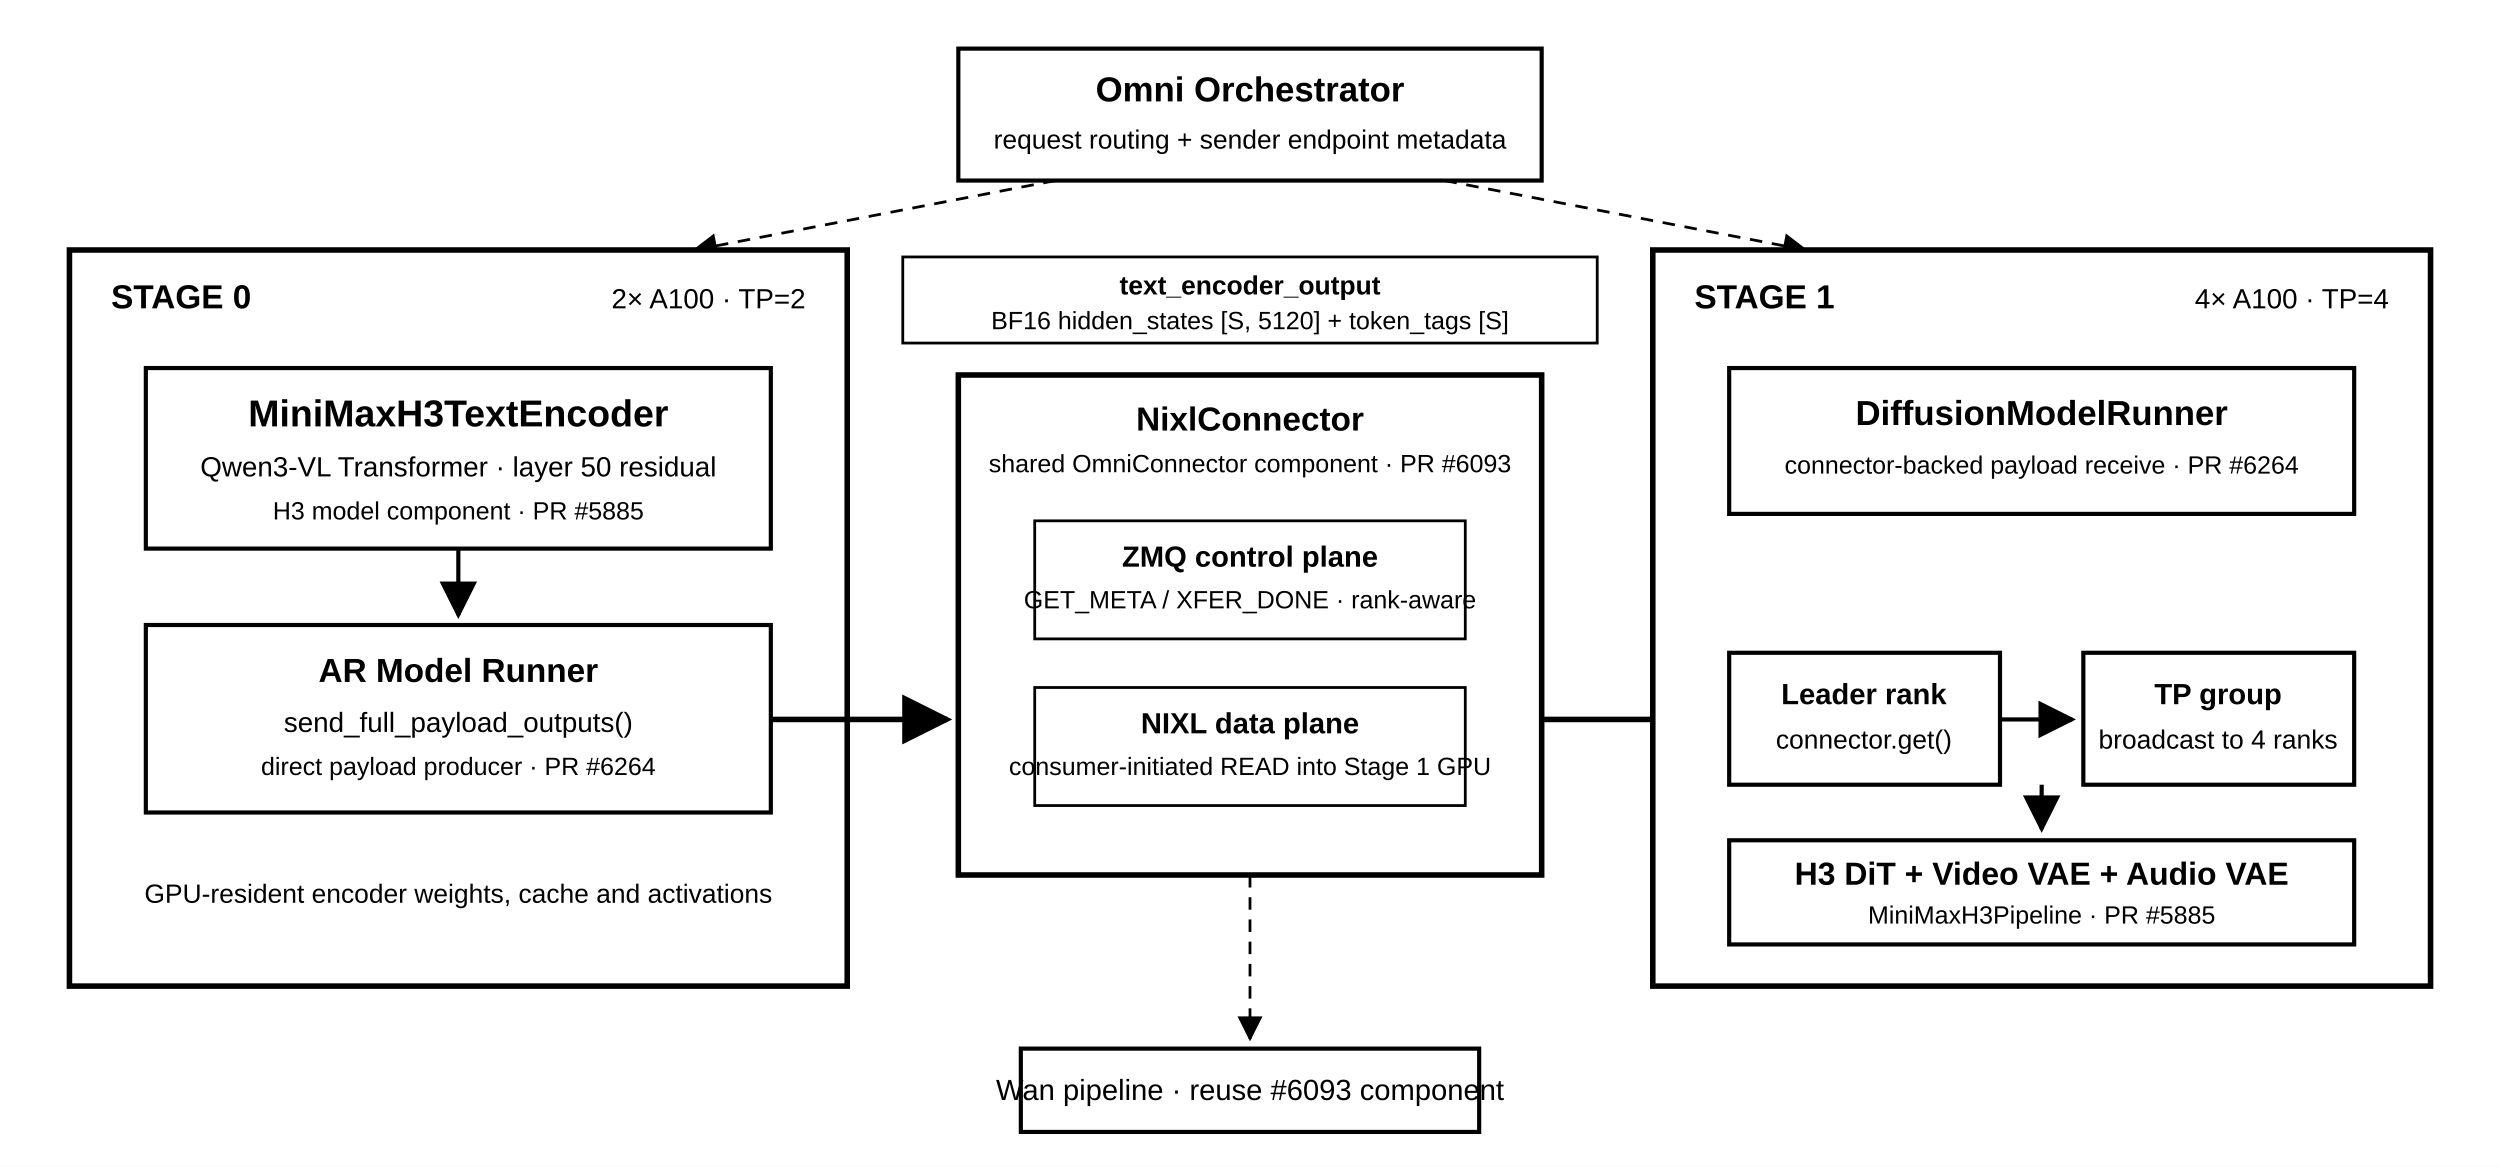
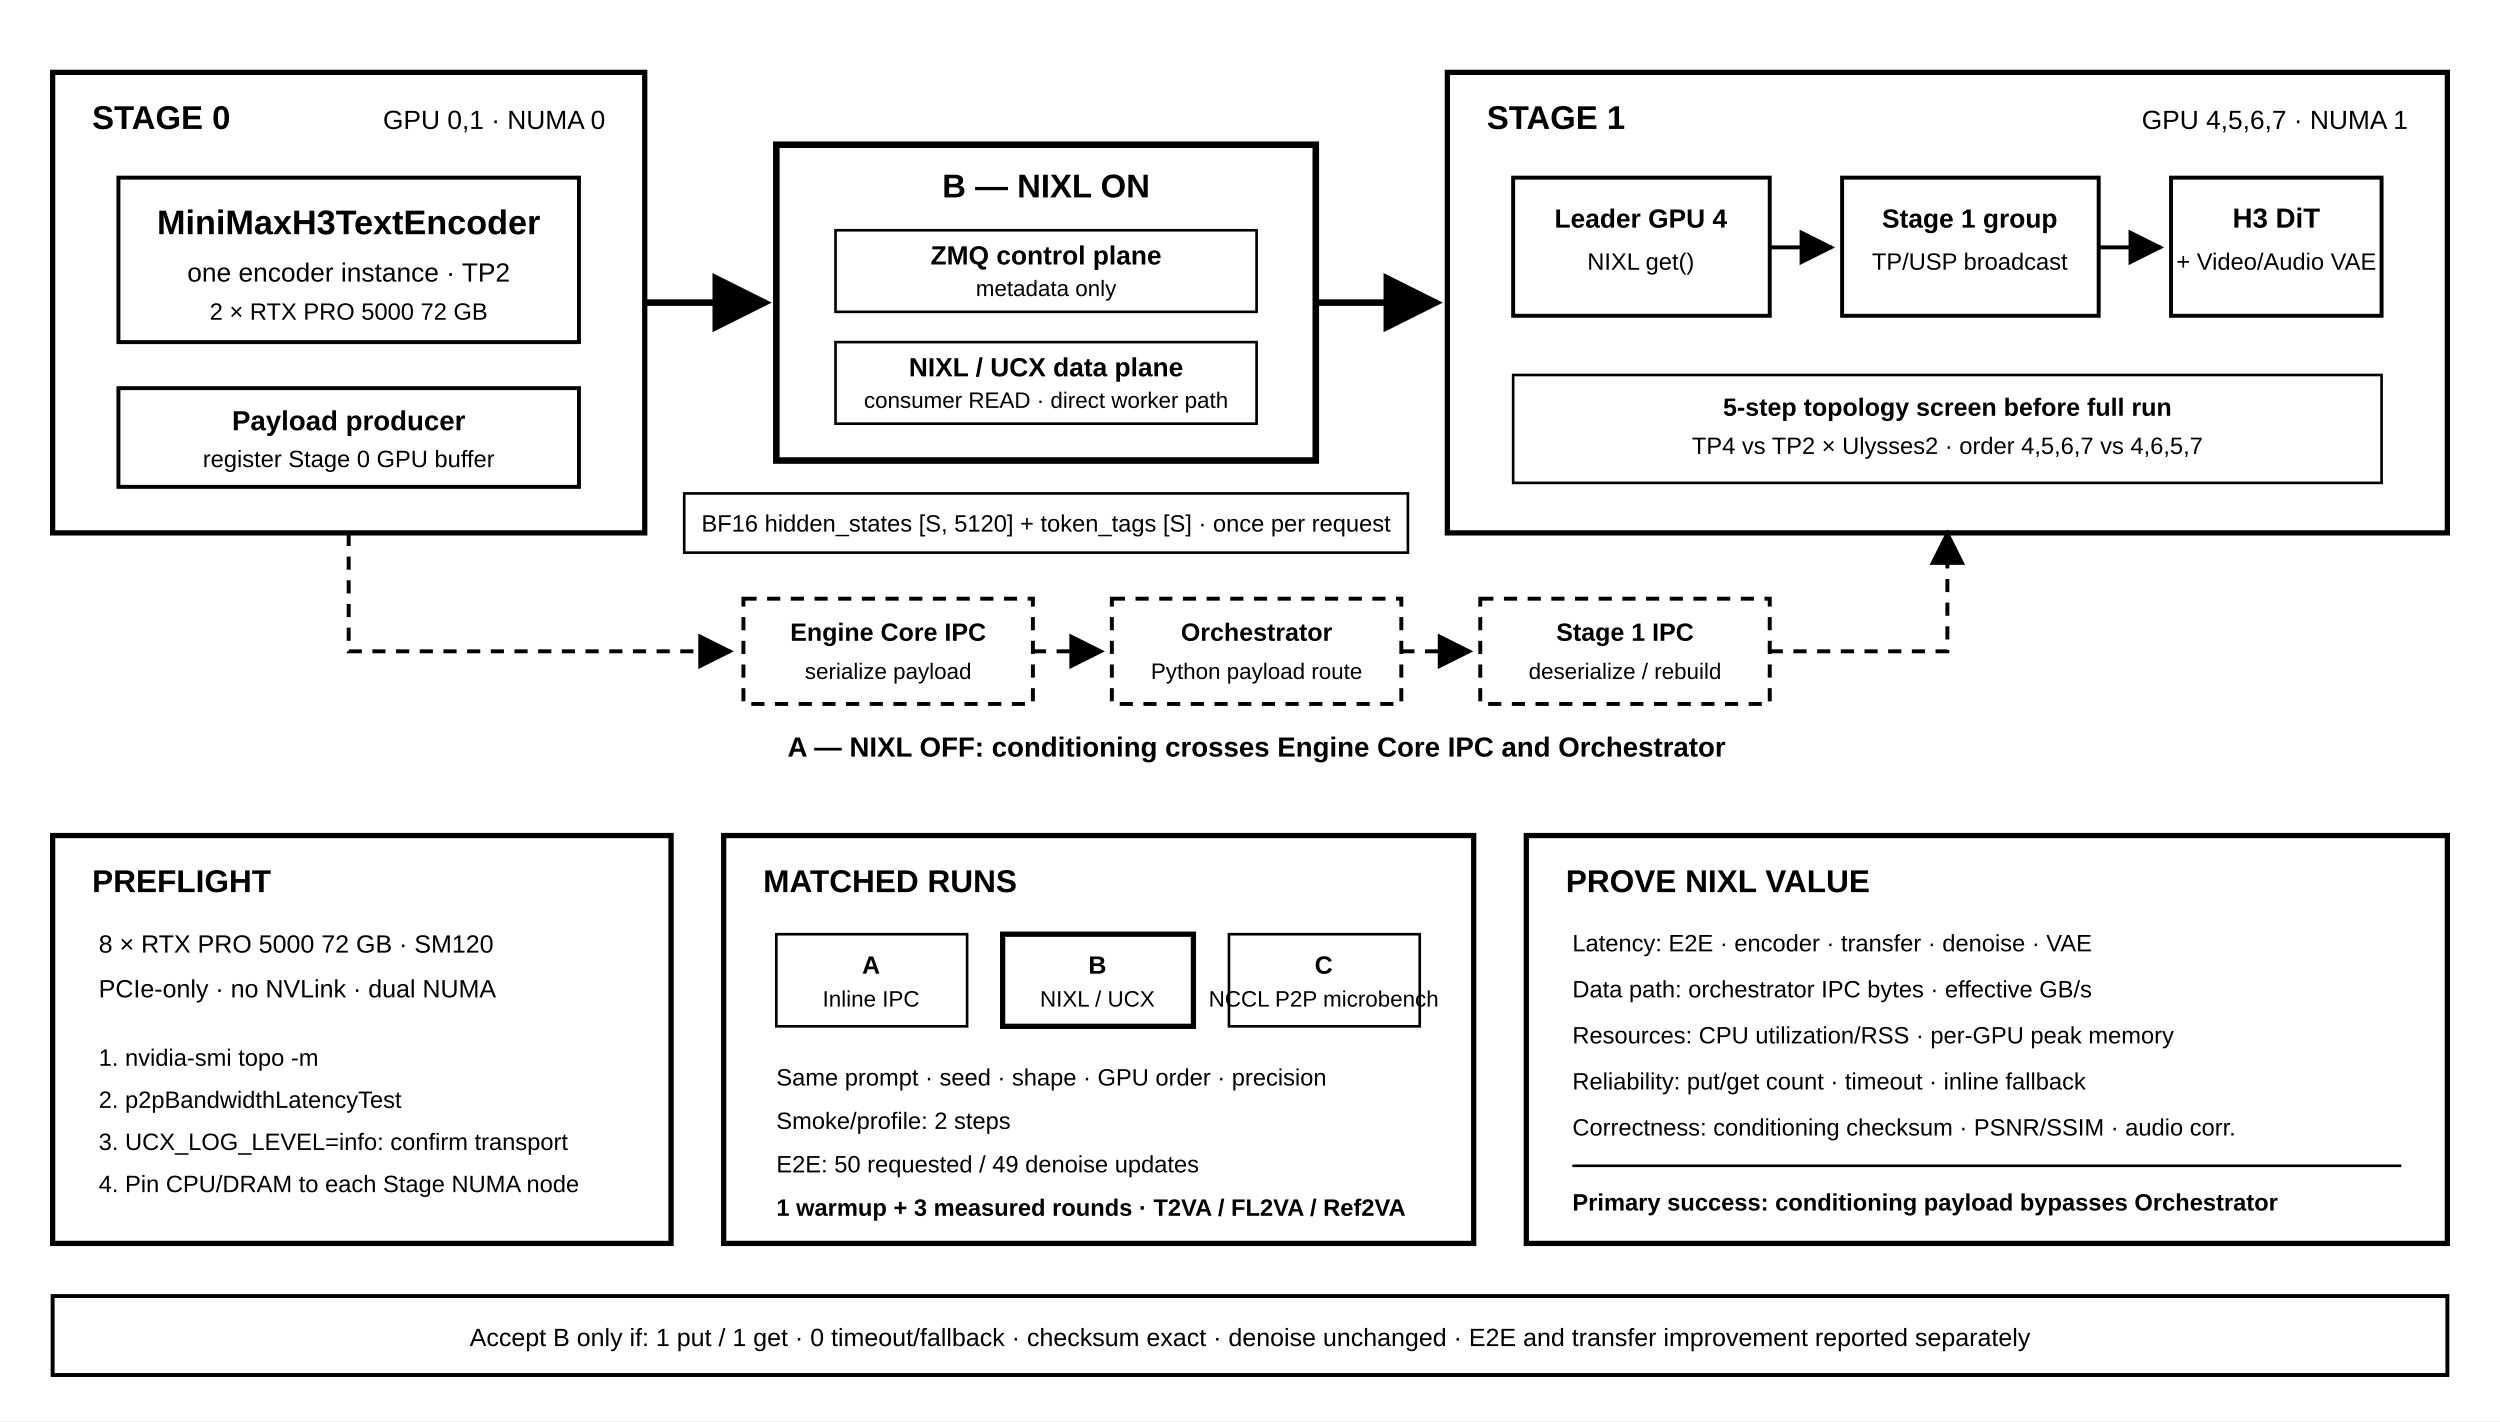
- <svg xmlns="http://www.w3.org/2000/svg" width="1800" height="840" viewBox="0 0 1800 840">
+ <svg xmlns="http://www.w3.org/2000/svg" width="1900" height="1080" viewBox="0 0 1900 1080">
  <defs>
    <marker id="arrow" viewBox="0 0 10 10" refX="9" refY="5" markerWidth="9" markerHeight="9" orient="auto">
      <path d="M0 0 L10 5 L0 10 Z" fill="#000" />
    </marker>
  </defs>
-   <rect width="1800" height="840" fill="#fff" />
-   <rect x="690" y="35" width="420" height="95" fill="#fff" stroke="#000" stroke-width="3" />
-   <text x="900" y="73" text-anchor="middle" font-family="Arial, sans-serif" font-size="25" font-weight="bold" fill="#000">Omni Orchestrator</text>
-   <text x="900" y="107" text-anchor="middle" font-family="Arial, sans-serif" font-size="19" fill="#000">request routing + sender endpoint metadata</text>
-   <path d="M760 130 L500 180" fill="none" stroke="#000" stroke-width="2" stroke-dasharray="9 7" marker-end="url(#arrow)" />
-   <path d="M1040 130 L1300 180" fill="none" stroke="#000" stroke-width="2" stroke-dasharray="9 7" marker-end="url(#arrow)" />
-   <rect x="50" y="180" width="560" height="530" fill="#fff" stroke="#000" stroke-width="4" />
-   <text x="80" y="222" font-family="Arial, sans-serif" font-size="24" font-weight="bold" fill="#000">STAGE 0</text>
-   <text x="580" y="222" text-anchor="end" font-family="Arial, sans-serif" font-size="20" fill="#000">2× A100 · TP=2</text>
-   <rect x="105" y="265" width="450" height="130" fill="#fff" stroke="#000" stroke-width="3" />
-   <text x="330" y="307" text-anchor="middle" font-family="Arial, sans-serif" font-size="27" font-weight="bold" fill="#000">MiniMaxH3TextEncoder</text>
-   <text x="330" y="343" text-anchor="middle" font-family="Arial, sans-serif" font-size="20" fill="#000">Qwen3-VL Transformer · layer 50 residual</text>
-   <text x="330" y="374" text-anchor="middle" font-family="Arial, sans-serif" font-size="18" fill="#000">H3 model component · PR #5885</text>
-   <line x1="330" y1="395" x2="330" y2="443" stroke="#000" stroke-width="3" marker-end="url(#arrow)" />
-   <rect x="105" y="450" width="450" height="135" fill="#fff" stroke="#000" stroke-width="3" />
-   <text x="330" y="491" text-anchor="middle" font-family="Arial, sans-serif" font-size="24" font-weight="bold" fill="#000">AR Model Runner</text>
-   <text x="330" y="527" text-anchor="middle" font-family="Arial, sans-serif" font-size="20" fill="#000">send_full_payload_outputs()</text>
-   <text x="330" y="558" text-anchor="middle" font-family="Arial, sans-serif" font-size="18" fill="#000">direct payload producer · PR #6264</text>
-   <text x="330" y="650" text-anchor="middle" font-family="Arial, sans-serif" font-size="19" fill="#000">GPU-resident encoder weights, cache and activations</text>
-   <rect x="690" y="270" width="420" height="360" fill="#fff" stroke="#000" stroke-width="4" />
-   <text x="900" y="310" text-anchor="middle" font-family="Arial, sans-serif" font-size="24" font-weight="bold" fill="#000">NixlConnector</text>
-   <text x="900" y="340" text-anchor="middle" font-family="Arial, sans-serif" font-size="18" fill="#000">shared OmniConnector component · PR #6093</text>
-   <rect x="745" y="375" width="310" height="85" fill="#fff" stroke="#000" stroke-width="2" />
-   <text x="900" y="408" text-anchor="middle" font-family="Arial, sans-serif" font-size="21" font-weight="bold" fill="#000">ZMQ control plane</text>
-   <text x="900" y="438" text-anchor="middle" font-family="Arial, sans-serif" font-size="18" fill="#000">GET_META / XFER_DONE · rank-aware</text>
-   <rect x="745" y="495" width="310" height="85" fill="#fff" stroke="#000" stroke-width="2" />
-   <text x="900" y="528" text-anchor="middle" font-family="Arial, sans-serif" font-size="21" font-weight="bold" fill="#000">NIXL data plane</text>
-   <text x="900" y="558" text-anchor="middle" font-family="Arial, sans-serif" font-size="18" fill="#000">consumer-initiated READ into Stage 1 GPU</text>
-   <line x1="555" y1="518" x2="682" y2="518" stroke="#000" stroke-width="4" marker-end="url(#arrow)" />
-   <line x1="1110" y1="518" x2="1232" y2="518" stroke="#000" stroke-width="4" marker-end="url(#arrow)" />
-   <rect x="650" y="185" width="500" height="62" fill="#fff" stroke="#000" stroke-width="2" />
-   <text x="900" y="212" text-anchor="middle" font-family="Arial, sans-serif" font-size="19" font-weight="bold" fill="#000">text_encoder_output</text>
-   <text x="900" y="237" text-anchor="middle" font-family="Arial, sans-serif" font-size="18" fill="#000">BF16 hidden_states [S, 5120] + token_tags [S]</text>
-   <rect x="1190" y="180" width="560" height="530" fill="#fff" stroke="#000" stroke-width="4" />
-   <text x="1220" y="222" font-family="Arial, sans-serif" font-size="24" font-weight="bold" fill="#000">STAGE 1</text>
-   <text x="1720" y="222" text-anchor="end" font-family="Arial, sans-serif" font-size="20" fill="#000">4× A100 · TP=4</text>
-   <rect x="1245" y="265" width="450" height="105" fill="#fff" stroke="#000" stroke-width="3" />
-   <text x="1470" y="306" text-anchor="middle" font-family="Arial, sans-serif" font-size="25" font-weight="bold" fill="#000">DiffusionModelRunner</text>
-   <text x="1470" y="341" text-anchor="middle" font-family="Arial, sans-serif" font-size="18" fill="#000">connector-backed payload receive · PR #6264</text>
-   <rect x="1245" y="470" width="195" height="95" fill="#fff" stroke="#000" stroke-width="3" />
-   <text x="1342" y="507" text-anchor="middle" font-family="Arial, sans-serif" font-size="21" font-weight="bold" fill="#000">Leader rank</text>
-   <text x="1342" y="539" text-anchor="middle" font-family="Arial, sans-serif" font-size="19" fill="#000">connector.get()</text>
-   <line x1="1440" y1="518" x2="1492" y2="518" stroke="#000" stroke-width="3" marker-end="url(#arrow)" />
-   <rect x="1500" y="470" width="195" height="95" fill="#fff" stroke="#000" stroke-width="3" />
-   <text x="1597" y="507" text-anchor="middle" font-family="Arial, sans-serif" font-size="21" font-weight="bold" fill="#000">TP group</text>
-   <text x="1597" y="539" text-anchor="middle" font-family="Arial, sans-serif" font-size="19" fill="#000">broadcast to 4 ranks</text>
-   <line x1="1470" y1="565" x2="1470" y2="597" stroke="#000" stroke-width="3" marker-end="url(#arrow)" />
-   <rect x="1245" y="605" width="450" height="75" fill="#fff" stroke="#000" stroke-width="3" />
-   <text x="1470" y="637" text-anchor="middle" font-family="Arial, sans-serif" font-size="23" font-weight="bold" fill="#000">H3 DiT + Video VAE + Audio VAE</text>
-   <text x="1470" y="665" text-anchor="middle" font-family="Arial, sans-serif" font-size="18" fill="#000">MiniMaxH3Pipeline · PR #5885</text>
-   <line x1="900" y1="630" x2="900" y2="748" stroke="#000" stroke-width="2" stroke-dasharray="9 7" marker-end="url(#arrow)" />
-   <rect x="735" y="755" width="330" height="60" fill="#fff" stroke="#000" stroke-width="3" />
-   <text x="900" y="792" text-anchor="middle" font-family="Arial, sans-serif" font-size="21" fill="#000">Wan pipeline · reuse #6093 component</text>
+   <rect width="1900" height="1080" fill="#fff" />
+   <rect x="40" y="55" width="450" height="350" fill="#fff" stroke="#000" stroke-width="4" />
+   <text x="70" y="98" font-family="Arial, sans-serif" font-size="25" font-weight="bold" fill="#000">STAGE 0</text>
+   <text x="460" y="98" text-anchor="end" font-family="Arial, sans-serif" font-size="20" fill="#000">GPU 0,1 · NUMA 0</text>
+   <rect x="90" y="135" width="350" height="125" fill="#fff" stroke="#000" stroke-width="3" />
+   <text x="265" y="178" text-anchor="middle" font-family="Arial, sans-serif" font-size="26" font-weight="bold" fill="#000">MiniMaxH3TextEncoder</text>
+   <text x="265" y="214" text-anchor="middle" font-family="Arial, sans-serif" font-size="20" fill="#000">one encoder instance · TP2</text>
+   <text x="265" y="243" text-anchor="middle" font-family="Arial, sans-serif" font-size="18" fill="#000">2 × RTX PRO 5000 72 GB</text>
+   <rect x="90" y="295" width="350" height="75" fill="#fff" stroke="#000" stroke-width="3" />
+   <text x="265" y="327" text-anchor="middle" font-family="Arial, sans-serif" font-size="21" font-weight="bold" fill="#000">Payload producer</text>
+   <text x="265" y="355" text-anchor="middle" font-family="Arial, sans-serif" font-size="18" fill="#000">register Stage 0 GPU buffer</text>
+   <line x1="490" y1="230" x2="582" y2="230" stroke="#000" stroke-width="5" marker-end="url(#arrow)" />
+   <rect x="590" y="110" width="410" height="240" fill="#fff" stroke="#000" stroke-width="5" />
+   <text x="795" y="150" text-anchor="middle" font-family="Arial, sans-serif" font-size="25" font-weight="bold" fill="#000">B — NIXL ON</text>
+   <rect x="635" y="175" width="320" height="62" fill="#fff" stroke="#000" stroke-width="2" />
+   <text x="795" y="201" text-anchor="middle" font-family="Arial, sans-serif" font-size="20" font-weight="bold" fill="#000">ZMQ control plane</text>
+   <text x="795" y="225" text-anchor="middle" font-family="Arial, sans-serif" font-size="17" fill="#000">metadata only</text>
+   <rect x="635" y="260" width="320" height="62" fill="#fff" stroke="#000" stroke-width="2" />
+   <text x="795" y="286" text-anchor="middle" font-family="Arial, sans-serif" font-size="20" font-weight="bold" fill="#000">NIXL / UCX data plane</text>
+   <text x="795" y="310" text-anchor="middle" font-family="Arial, sans-serif" font-size="17" fill="#000">consumer READ · direct worker path</text>
+   <line x1="1000" y1="230" x2="1092" y2="230" stroke="#000" stroke-width="5" marker-end="url(#arrow)" />
+   <rect x="520" y="375" width="550" height="45" fill="#fff" stroke="#000" stroke-width="2" />
+   <text x="795" y="404" text-anchor="middle" font-family="Arial, sans-serif" font-size="18" fill="#000">BF16 hidden_states [S, 5120] + token_tags [S] · once per request</text>
+   <rect x="1100" y="55" width="760" height="350" fill="#fff" stroke="#000" stroke-width="4" />
+   <text x="1130" y="98" font-family="Arial, sans-serif" font-size="25" font-weight="bold" fill="#000">STAGE 1</text>
+   <text x="1830" y="98" text-anchor="end" font-family="Arial, sans-serif" font-size="20" fill="#000">GPU 4,5,6,7 · NUMA 1</text>
+   <rect x="1150" y="135" width="195" height="105" fill="#fff" stroke="#000" stroke-width="3" />
+   <text x="1247" y="173" text-anchor="middle" font-family="Arial, sans-serif" font-size="20" font-weight="bold" fill="#000">Leader GPU 4</text>
+   <text x="1247" y="205" text-anchor="middle" font-family="Arial, sans-serif" font-size="18" fill="#000">NIXL get()</text>
+   <line x1="1345" y1="188" x2="1392" y2="188" stroke="#000" stroke-width="3" marker-end="url(#arrow)" />
+   <rect x="1400" y="135" width="195" height="105" fill="#fff" stroke="#000" stroke-width="3" />
+   <text x="1497" y="173" text-anchor="middle" font-family="Arial, sans-serif" font-size="20" font-weight="bold" fill="#000">Stage 1 group</text>
+   <text x="1497" y="205" text-anchor="middle" font-family="Arial, sans-serif" font-size="18" fill="#000">TP/USP broadcast</text>
+   <line x1="1595" y1="188" x2="1642" y2="188" stroke="#000" stroke-width="3" marker-end="url(#arrow)" />
+   <rect x="1650" y="135" width="160" height="105" fill="#fff" stroke="#000" stroke-width="3" />
+   <text x="1730" y="173" text-anchor="middle" font-family="Arial, sans-serif" font-size="21" font-weight="bold" fill="#000">H3 DiT</text>
+   <text x="1730" y="205" text-anchor="middle" font-family="Arial, sans-serif" font-size="18" fill="#000">+ Video/Audio VAE</text>
+   <rect x="1150" y="285" width="660" height="82" fill="#fff" stroke="#000" stroke-width="2" />
+   <text x="1480" y="316" text-anchor="middle" font-family="Arial, sans-serif" font-size="19" font-weight="bold" fill="#000">5-step topology screen before full run</text>
+   <text x="1480" y="345" text-anchor="middle" font-family="Arial, sans-serif" font-size="18" fill="#000">TP4 vs TP2 × Ulysses2 · order 4,5,6,7 vs 4,6,5,7</text>
+   <path d="M265 405 L265 495 L555 495" fill="none" stroke="#000" stroke-width="3" stroke-dasharray="10 8" marker-end="url(#arrow)" />
+   <rect x="565" y="455" width="220" height="80" fill="#fff" stroke="#000" stroke-width="3" stroke-dasharray="10 8" />
+   <text x="675" y="487" text-anchor="middle" font-family="Arial, sans-serif" font-size="19" font-weight="bold" fill="#000">Engine Core IPC</text>
+   <text x="675" y="516" text-anchor="middle" font-family="Arial, sans-serif" font-size="17" fill="#000">serialize payload</text>
+   <line x1="785" y1="495" x2="837" y2="495" stroke="#000" stroke-width="3" stroke-dasharray="10 8" marker-end="url(#arrow)" />
+   <rect x="845" y="455" width="220" height="80" fill="#fff" stroke="#000" stroke-width="3" stroke-dasharray="10 8" />
+   <text x="955" y="487" text-anchor="middle" font-family="Arial, sans-serif" font-size="19" font-weight="bold" fill="#000">Orchestrator</text>
+   <text x="955" y="516" text-anchor="middle" font-family="Arial, sans-serif" font-size="17" fill="#000">Python payload route</text>
+   <line x1="1065" y1="495" x2="1117" y2="495" stroke="#000" stroke-width="3" stroke-dasharray="10 8" marker-end="url(#arrow)" />
+   <rect x="1125" y="455" width="220" height="80" fill="#fff" stroke="#000" stroke-width="3" stroke-dasharray="10 8" />
+   <text x="1235" y="487" text-anchor="middle" font-family="Arial, sans-serif" font-size="19" font-weight="bold" fill="#000">Stage 1 IPC</text>
+   <text x="1235" y="516" text-anchor="middle" font-family="Arial, sans-serif" font-size="17" fill="#000">deserialize / rebuild</text>
+   <path d="M1345 495 L1480 495 L1480 405" fill="none" stroke="#000" stroke-width="3" stroke-dasharray="10 8" marker-end="url(#arrow)" />
+   <text x="955" y="575" text-anchor="middle" font-family="Arial, sans-serif" font-size="21" font-weight="bold" fill="#000">A — NIXL OFF: conditioning crosses Engine Core IPC and Orchestrator</text>
+   <rect x="40" y="635" width="470" height="310" fill="#fff" stroke="#000" stroke-width="4" />
+   <text x="70" y="678" font-family="Arial, sans-serif" font-size="24" font-weight="bold" fill="#000">PREFLIGHT</text>
+   <text x="75" y="724" font-family="Arial, sans-serif" font-size="19" fill="#000">8 × RTX PRO 5000 72 GB · SM120</text>
+   <text x="75" y="758" font-family="Arial, sans-serif" font-size="19" fill="#000">PCIe-only · no NVLink · dual NUMA</text>
+   <text x="75" y="810" font-family="Arial, sans-serif" font-size="18" fill="#000">1. nvidia-smi topo -m</text>
+   <text x="75" y="842" font-family="Arial, sans-serif" font-size="18" fill="#000">2. p2pBandwidthLatencyTest</text>
+   <text x="75" y="874" font-family="Arial, sans-serif" font-size="18" fill="#000">3. UCX_LOG_LEVEL=info: confirm transport</text>
+   <text x="75" y="906" font-family="Arial, sans-serif" font-size="18" fill="#000">4. Pin CPU/DRAM to each Stage NUMA node</text>
+   <rect x="550" y="635" width="570" height="310" fill="#fff" stroke="#000" stroke-width="4" />
+   <text x="580" y="678" font-family="Arial, sans-serif" font-size="24" font-weight="bold" fill="#000">MATCHED RUNS</text>
+   <rect x="590" y="710" width="145" height="70" fill="#fff" stroke="#000" stroke-width="2" />
+   <text x="662" y="740" text-anchor="middle" font-family="Arial, sans-serif" font-size="19" font-weight="bold" fill="#000">A</text>
+   <text x="662" y="765" text-anchor="middle" font-family="Arial, sans-serif" font-size="17" fill="#000">Inline IPC</text>
+   <rect x="762" y="710" width="145" height="70" fill="#fff" stroke="#000" stroke-width="4" />
+   <text x="834" y="740" text-anchor="middle" font-family="Arial, sans-serif" font-size="19" font-weight="bold" fill="#000">B</text>
+   <text x="834" y="765" text-anchor="middle" font-family="Arial, sans-serif" font-size="17" fill="#000">NIXL / UCX</text>
+   <rect x="934" y="710" width="145" height="70" fill="#fff" stroke="#000" stroke-width="2" />
+   <text x="1006" y="740" text-anchor="middle" font-family="Arial, sans-serif" font-size="19" font-weight="bold" fill="#000">C</text>
+   <text x="1006" y="765" text-anchor="middle" font-family="Arial, sans-serif" font-size="17" fill="#000">NCCL P2P microbench</text>
+   <text x="590" y="825" font-family="Arial, sans-serif" font-size="18" fill="#000">Same prompt · seed · shape · GPU order · precision</text>
+   <text x="590" y="858" font-family="Arial, sans-serif" font-size="18" fill="#000">Smoke/profile: 2 steps</text>
+   <text x="590" y="891" font-family="Arial, sans-serif" font-size="18" fill="#000">E2E: 50 requested / 49 denoise updates</text>
+   <text x="590" y="924" font-family="Arial, sans-serif" font-size="18" font-weight="bold" fill="#000">1 warmup + 3 measured rounds · T2VA / FL2VA / Ref2VA</text>
+   <rect x="1160" y="635" width="700" height="310" fill="#fff" stroke="#000" stroke-width="4" />
+   <text x="1190" y="678" font-family="Arial, sans-serif" font-size="24" font-weight="bold" fill="#000">PROVE NIXL VALUE</text>
+   <text x="1195" y="723" font-family="Arial, sans-serif" font-size="18" fill="#000">Latency: E2E · encoder · transfer · denoise · VAE</text>
+   <text x="1195" y="758" font-family="Arial, sans-serif" font-size="18" fill="#000">Data path: orchestrator IPC bytes · effective GB/s</text>
+   <text x="1195" y="793" font-family="Arial, sans-serif" font-size="18" fill="#000">Resources: CPU utilization/RSS · per-GPU peak memory</text>
+   <text x="1195" y="828" font-family="Arial, sans-serif" font-size="18" fill="#000">Reliability: put/get count · timeout · inline fallback</text>
+   <text x="1195" y="863" font-family="Arial, sans-serif" font-size="18" fill="#000">Correctness: conditioning checksum · PSNR/SSIM · audio corr.</text>
+   <line x1="1195" y1="886" x2="1825" y2="886" stroke="#000" stroke-width="2" />
+   <text x="1195" y="920" font-family="Arial, sans-serif" font-size="18" font-weight="bold" fill="#000">Primary success: conditioning payload bypasses Orchestrator</text>
+   <rect x="40" y="985" width="1820" height="60" fill="#fff" stroke="#000" stroke-width="3" />
+   <text x="950" y="1023" text-anchor="middle" font-family="Arial, sans-serif" font-size="19" fill="#000">Accept B only if: 1 put / 1 get · 0 timeout/fallback · checksum exact · denoise unchanged · E2E and transfer improvement reported separately</text>
</svg>
